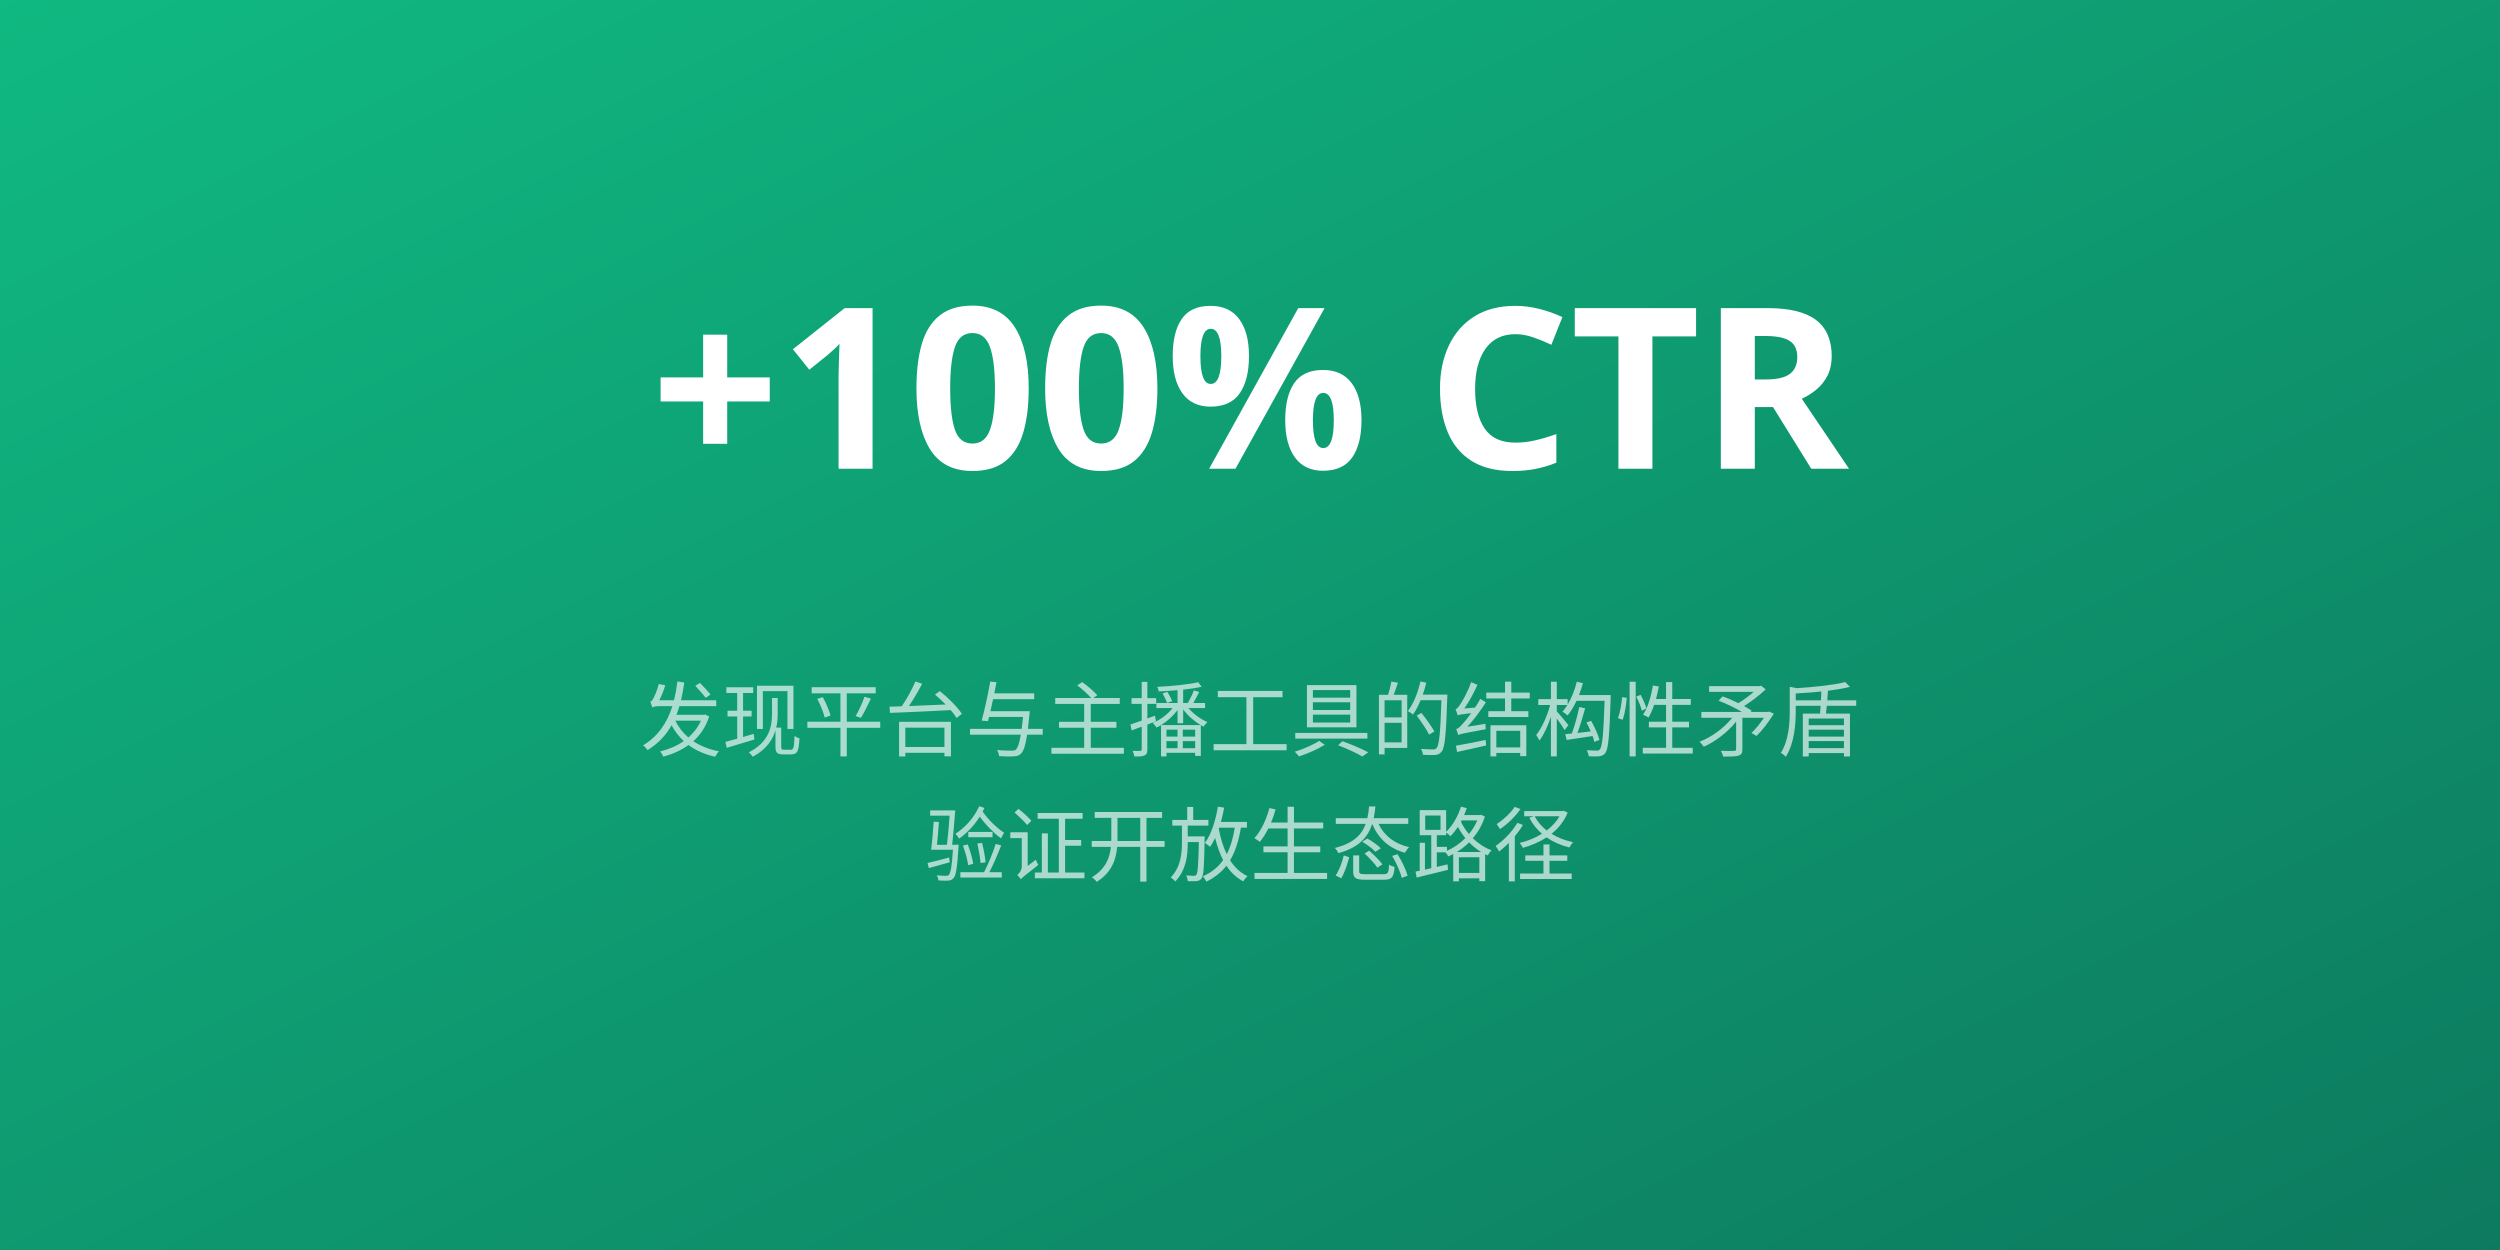
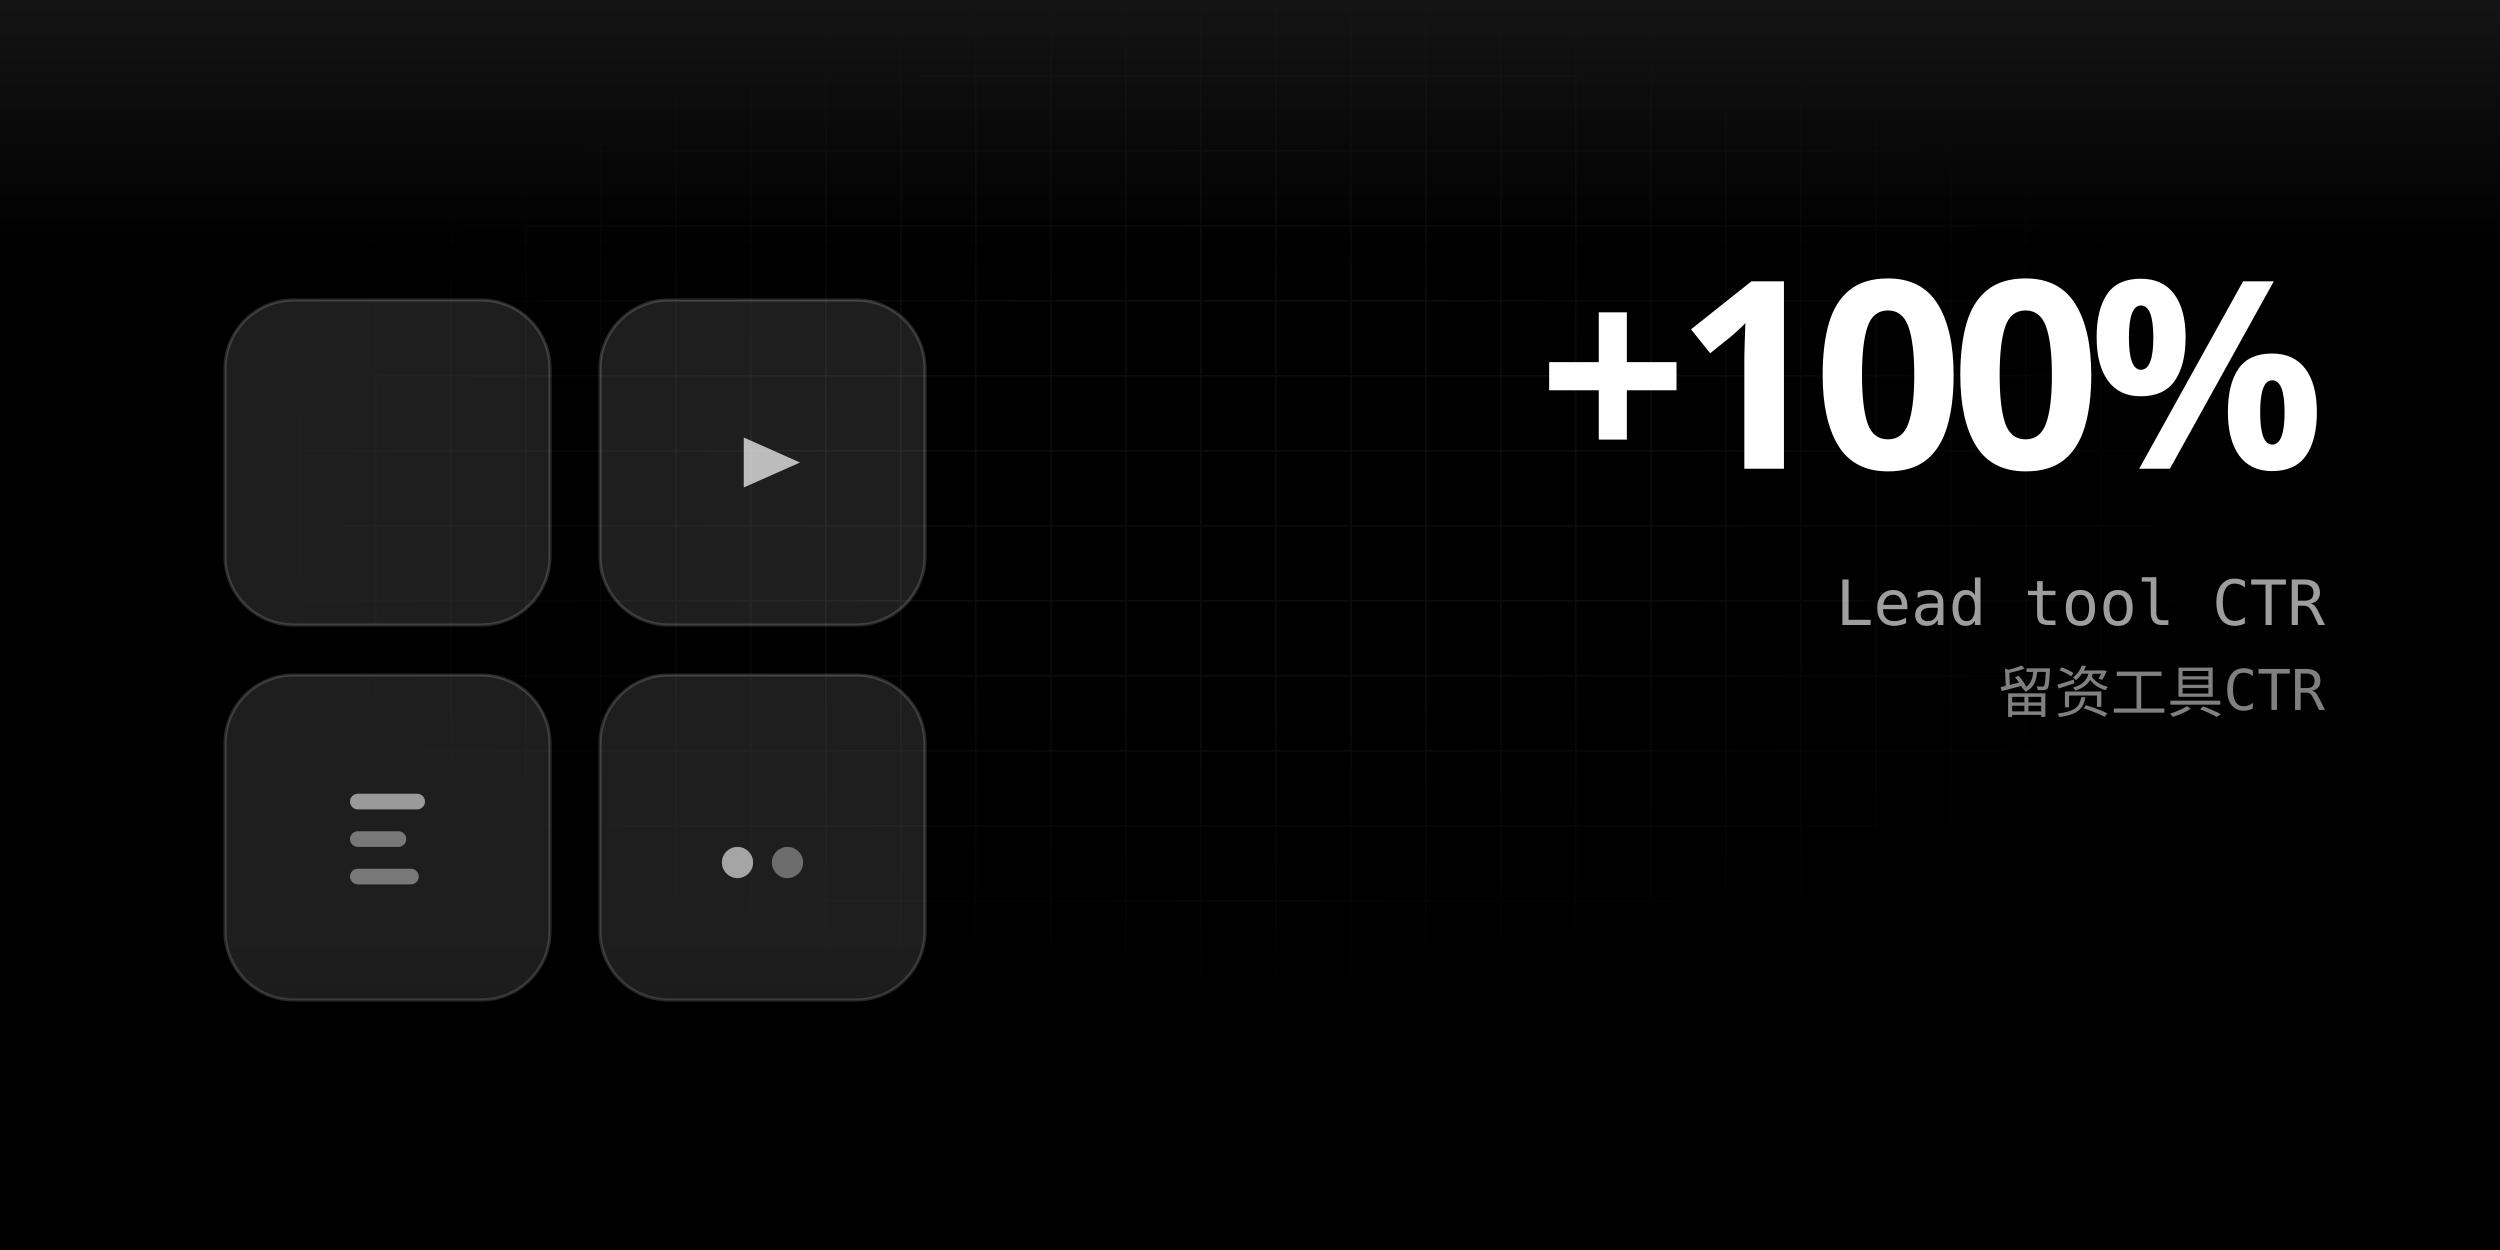
- <svg xmlns="http://www.w3.org/2000/svg" width="800" height="400">
+ <svg xmlns="http://www.w3.org/2000/svg" width="800" height="400" viewBox="0 0 800 400" fill="none" role="img" aria-label="开放生态 — 四类服务产品">
  <defs>
-     <linearGradient id="bg" x1="0" y1="0" x2="1" y2="1">
-       <stop offset="0%" stop-color="#10b981" />
-       <stop offset="100%" stop-color="#0d7a5f" />
+     <linearGradient id="eco-bg" x1="0" y1="0" x2="800" y2="400" gradientUnits="userSpaceOnUse">
+       <stop offset="0" stop-color="oklch(28% 0.07 200)" />
+       <stop offset="0.55" stop-color="oklch(44% 0.11 190)" />
+       <stop offset="1" stop-color="oklch(62% 0.13 180)" />
    </linearGradient>
+     <linearGradient id="eco-film" x1="0" y1="0" x2="0" y2="400" gradientUnits="userSpaceOnUse">
+       <stop offset="0" stop-color="#ffffff" stop-opacity="0.08" />
+       <stop offset="0.2" stop-color="#ffffff" stop-opacity="0" />
+       <stop offset="0.74" stop-color="#000000" stop-opacity="0" />
+       <stop offset="1" stop-color="#000000" stop-opacity="0.26" />
+     </linearGradient>
+     <pattern id="eco-grid" width="24" height="24" patternUnits="userSpaceOnUse">
+       <path d="M24 0H0V24" fill="none" stroke="#ffffff" stroke-opacity="0.05" stroke-width="1" />
+     </pattern>
+     <radialGradient id="eco-mask" cx="0.5" cy="0.4" r="0.55">
+       <stop offset="0.3" stop-color="#fff" />
+       <stop offset="0.75" stop-color="#000" />
+     </radialGradient>
+     <mask id="eco-gridmask">
+       <rect width="800" height="400" fill="url(#eco-mask)" />
+     </mask>
+     <clipPath id="eco-clip">
+       <rect width="800" height="400" />
+     </clipPath>
  </defs>
-   <rect width="800" height="400" fill="url(#bg)" />
-   <text x="400" y="150" fill="#fff" font-family="system-ui,sans-serif" font-size="72" font-weight="700" text-anchor="middle">+100% CTR</text>
-   <text x="400" y="240" fill="#fff" font-family="system-ui,sans-serif" font-size="26" text-anchor="middle" opacity="0.65">发现平台与主播工具的结构性矛盾</text>
-   <text x="400" y="280" fill="#fff" font-family="system-ui,sans-serif" font-size="26" text-anchor="middle" opacity="0.65">验证开放生态路径</text>
+   <g clip-path="url(#eco-clip)">
+     <rect width="800" height="400" fill="url(#eco-bg)" />
+     <rect width="800" height="400" fill="url(#eco-grid)" mask="url(#eco-gridmask)" />
+     <text x="744" y="150" text-anchor="end" font-family="Geist, system-ui, sans-serif" font-size="84" font-weight="700" letter-spacing="-4" fill="#ffffff"> +100%</text>
+     <text x="744" y="200" text-anchor="end" font-family="Geist Mono, ui-monospace, monospace" font-size="20" fill="#ffffff" fill-opacity="0.62">Lead tool CTR</text>
+     <text x="744" y="228" text-anchor="end" font-family="Geist Mono, ui-monospace, monospace" font-size="18" fill="#ffffff" fill-opacity="0.5">留资工具CTR</text>
+     <g transform="translate(72 96)">
+       <g>
+         <rect x="0" y="0" width="104" height="104" rx="22" fill="#ffffff" fill-opacity="0.12" stroke="#ffffff" stroke-opacity="0.16" />
+         <path d="M30 38C30 33.6 33.6 30 38 30H66C70.4 30 74 33.6 74 38V58C74 62.4 70.4 66 66 66H44L33 76V66H30V38Z" fill="oklch(80% 0.12 250 / 0.85)" />
+       </g>
+       <g transform="translate(120 0)">
+         <rect x="0" y="0" width="104" height="104" rx="22" fill="#ffffff" fill-opacity="0.12" stroke="#ffffff" stroke-opacity="0.16" />
+         <rect x="26" y="30" width="52" height="44" rx="8" fill="oklch(78% 0.12 80 / 0.85)" />
+         <polygon points="46,44 64,52 46,60" fill="#ffffff" fill-opacity="0.7" />
+       </g>
+       <g transform="translate(0 120)">
+         <rect x="0" y="0" width="104" height="104" rx="22" fill="#ffffff" fill-opacity="0.12" stroke="#ffffff" stroke-opacity="0.16" />
+         <rect x="32" y="26" width="40" height="52" rx="6" fill="oklch(72% 0.14 160 / 0.85)" />
+         <rect x="40" y="38" width="24" height="5" rx="2.5" fill="#ffffff" fill-opacity="0.55" />
+         <rect x="40" y="50" width="18" height="5" rx="2.5" fill="#ffffff" fill-opacity="0.4" />
+         <rect x="40" y="62" width="22" height="5" rx="2.5" fill="#ffffff" fill-opacity="0.4" />
+       </g>
+       <g transform="translate(120 120)">
+         <rect x="0" y="0" width="104" height="104" rx="22" fill="#ffffff" fill-opacity="0.12" stroke="#ffffff" stroke-opacity="0.16" />
+         <rect x="28" y="28" width="48" height="48" rx="8" fill="oklch(70% 0.13 285 / 0.85)" />
+         <rect x="28" y="28" width="48" height="15" rx="8" fill="oklch(78% 0.13 285 / 0.95)" />
+         <circle cx="44" cy="60" r="5" fill="#ffffff" fill-opacity="0.6" />
+         <circle cx="60" cy="60" r="5" fill="#ffffff" fill-opacity="0.35" />
+       </g>
+     </g>
+     <rect width="800" height="400" fill="url(#eco-film)" />
+   </g>
</svg>
